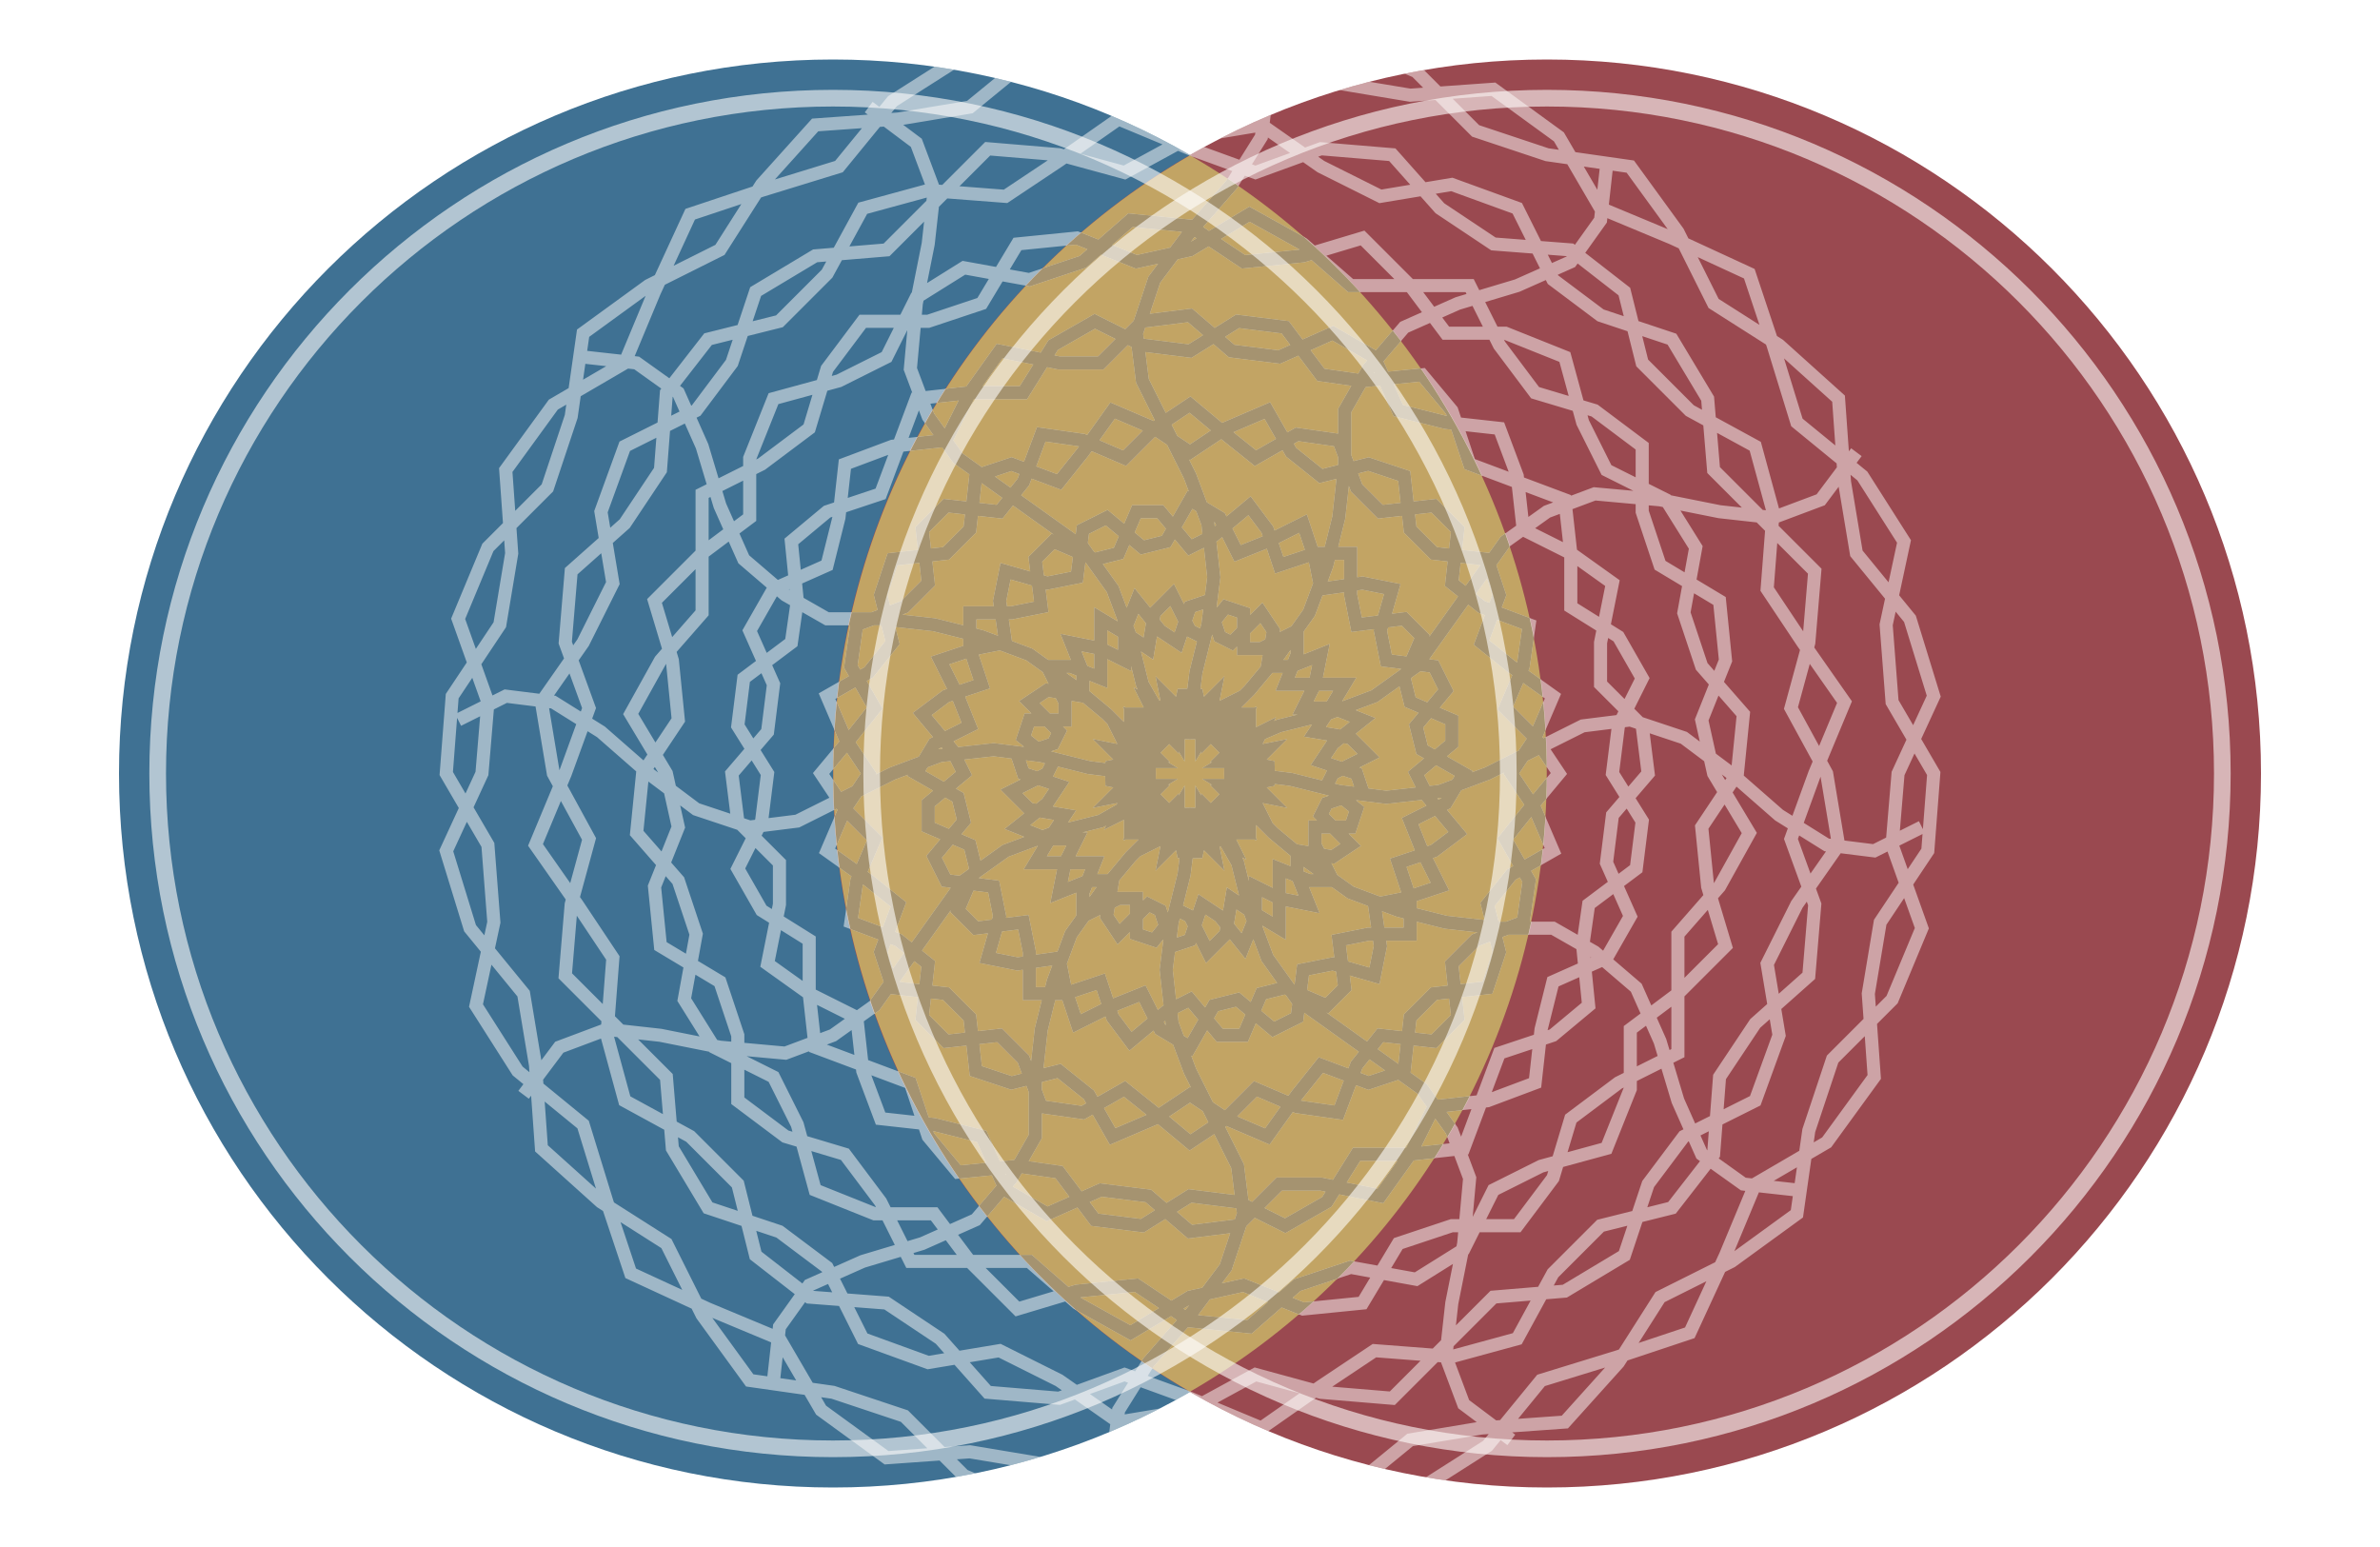
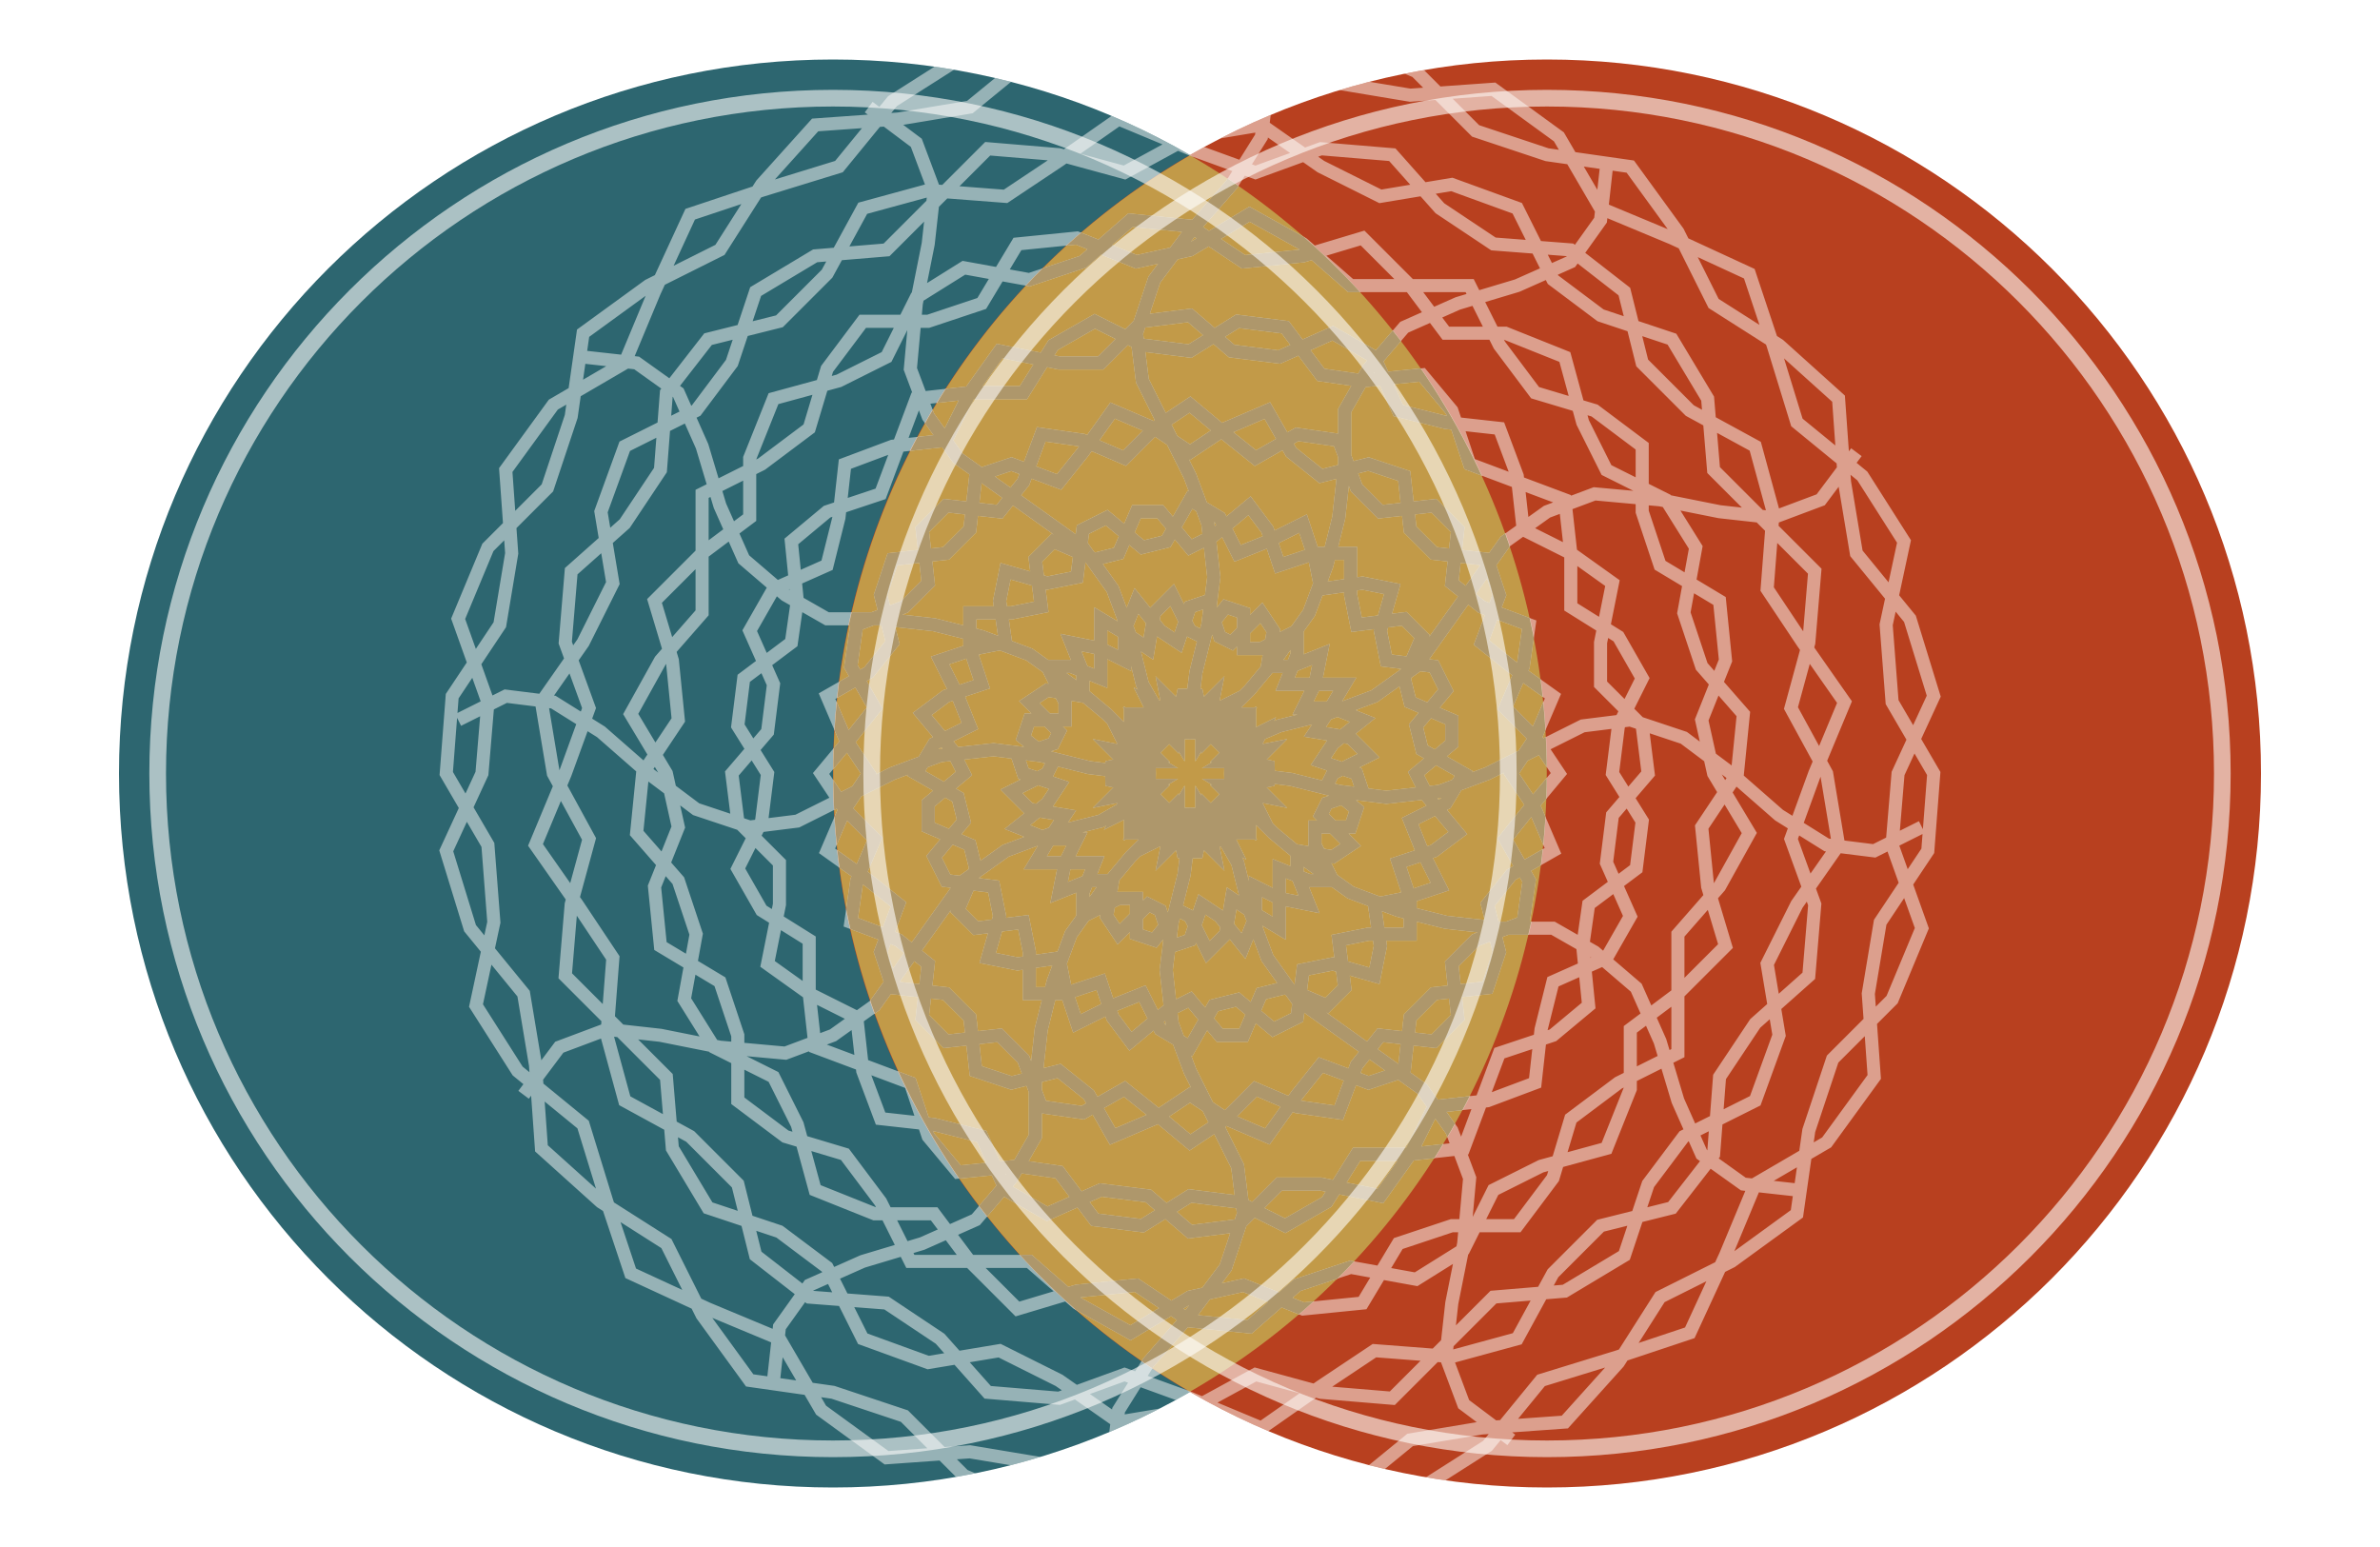
<svg xmlns="http://www.w3.org/2000/svg" xmlns:xlink="http://www.w3.org/1999/xlink" viewBox="0 0 40 26">
  <defs>
    <clipPath id="a">
      <circle cx="14" cy="13" r="12" />
    </clipPath>
    <clipPath id="b">
      <circle cx="26" cy="13" r="12" />
    </clipPath>
    <clipPath id="c">
      <path d="M20 2.61A12 12 0 0 1 20 23.39A12 12 0 0 1 20 2.61Z" />
    </clipPath>
    <path id="g" fill="none" stroke-width=".22" d="M21.0 13.0 21.4 13.1 20.9 13.2 20.6 13.2 21.1 13.5 21.2 13.7 20.6 13.4 20.5 13.5 20.9 14.0 20.7 14.0 20.3 13.6 20.3 13.8 20.4 14.3 20.2 14.1 20.1 13.6 20.0 14.0 19.9 14.4 19.8 13.9 19.8 13.6 19.5 14.1 19.3 14.2 19.6 13.6 19.5 13.5 19.0 13.9 19.0 13.7 19.4 13.3 19.2 13.3 18.7 13.4 18.9 13.2 19.4 13.1 19.0 13.0 18.6 12.9 19.1 12.8 19.4 12.8 18.9 12.5 18.8 12.3 19.4 12.6 19.5 12.5 19.1 12.0 19.3 12.0 19.7 12.4 19.7 12.2 19.6 11.7 19.8 11.9 19.9 12.4 20.0 12.0 20.1 11.6 20.2 12.1 20.2 12.4 20.5 11.9 20.7 11.8 20.4 12.4 20.5 12.5 21.0 12.1 21.0 12.3 20.6 12.7 20.8 12.7 21.3 12.6 21.1 12.8 20.6 12.9ZM21.0 13.0 20.6 13.1 21.1 13.2 21.3 13.4 20.8 13.3 20.6 13.3 21.0 13.7 21.0 13.9 20.5 13.5 20.4 13.6 20.7 14.2 20.5 14.1 20.2 13.6 20.2 13.9 20.1 14.4 20.0 14.0 19.9 13.6 19.8 14.1 19.6 14.3 19.7 13.8 19.7 13.6 19.3 14.0 19.1 14.0 19.5 13.5 19.4 13.4 18.8 13.7 18.9 13.5 19.4 13.2 19.1 13.2 18.6 13.1 19.0 13.0 19.4 12.9 18.9 12.8 18.7 12.6 19.2 12.7 19.4 12.7 19.0 12.3 19.0 12.1 19.5 12.5 19.6 12.4 19.3 11.8 19.5 11.9 19.8 12.4 19.8 12.1 19.9 11.6 20.0 12.0 20.1 12.4 20.2 11.9 20.4 11.7 20.3 12.2 20.3 12.4 20.7 12.0 20.9 12.0 20.5 12.5 20.6 12.6 21.2 12.3 21.1 12.5 20.6 12.8 20.9 12.8 21.4 12.9ZM22.8 13.0 22.9 13.3 22.3 13.5 22.2 13.7 22.7 14.2 22.4 14.4 21.8 14.3 21.8 14.7 22.0 15.2 21.5 15.1 21.1 14.9 21.1 15.4 20.9 15.9 20.5 15.4 20.2 15.2 20.0 15.8 19.7 15.9 19.5 15.3 19.3 15.2 18.8 15.7 18.6 15.4 18.7 14.8 18.3 14.8 17.8 15.0 17.9 14.5 18.1 14.1 17.6 14.1 17.1 13.9 17.6 13.5 17.8 13.2 17.2 13.0 17.1 12.7 17.7 12.5 17.8 12.3 17.3 11.8 17.6 11.6 18.2 11.7 18.2 11.3 18.0 10.8 18.5 10.9 18.9 11.1 18.9 10.6 19.1 10.1 19.5 10.6 19.8 10.8 20.0 10.2 20.3 10.1 20.5 10.7 20.7 10.8 21.2 10.3 21.4 10.6 21.3 11.2 21.7 11.2 22.2 11.0 22.1 11.5 21.9 11.9 22.4 11.9 22.9 12.1 22.4 12.5 22.2 12.8ZM22.4 13.0 22.3 13.2 22.8 13.6 22.7 13.9 22.1 13.9 22.1 14.2 22.4 14.8 22.0 14.8 21.5 14.6 21.5 15.1 21.5 15.6 21.0 15.3 20.7 15.1 20.6 15.7 20.3 16.0 20.0 15.4 19.8 15.3 19.4 15.8 19.1 15.7 19.1 15.1 18.8 15.1 18.2 15.4 18.2 15.0 18.4 14.5 17.9 14.5 17.4 14.5 17.7 14.0 17.9 13.7 17.3 13.6 17.0 13.3 17.6 13.0 17.7 12.8 17.2 12.4 17.3 12.1 17.9 12.1 17.9 11.8 17.6 11.2 18.0 11.2 18.5 11.4 18.5 10.9 18.5 10.4 19.0 10.7 19.3 10.9 19.4 10.3 19.7 10.0 20.0 10.6 20.2 10.7 20.6 10.2 20.9 10.3 20.9 10.9 21.2 10.9 21.8 10.6 21.8 11.0 21.6 11.5 22.1 11.5 22.6 11.5 22.3 12.0 22.1 12.3 22.7 12.4 23.0 12.7ZM24.6 13.0 24.3 13.5 23.7 13.8 23.9 14.3 24.2 14.9 23.6 15.1 23.1 15.2 23.2 15.9 23.1 16.4 22.4 16.2 21.9 16.3 21.8 17.1 21.4 17.3 20.8 16.8 20.4 16.9 20.0 17.6 19.5 17.3 19.2 16.7 18.7 16.9 18.1 17.2 17.9 16.6 17.8 16.1 17.1 16.2 16.6 16.1 16.8 15.4 16.7 14.9 15.9 14.8 15.7 14.4 16.2 13.8 16.1 13.4 15.4 13.0 15.7 12.5 16.3 12.2 16.1 11.7 15.8 11.1 16.4 10.9 16.9 10.8 16.8 10.1 16.9 9.6 17.6 9.8 18.1 9.7 18.2 8.9 18.6 8.7 19.2 9.2 19.6 9.1 20.0 8.4 20.5 8.7 20.8 9.3 21.3 9.1 21.9 8.8 22.1 9.4 22.2 9.9 22.9 9.8 23.4 9.9 23.2 10.6 23.3 11.1 24.1 11.2 24.3 11.6 23.8 12.2 23.9 12.6ZM23.8 13.0 24.0 13.4 24.5 14.0 24.1 14.3 23.5 14.5 23.7 15.1 23.7 15.7 23.0 15.7 22.5 15.8 22.6 16.6 22.3 16.9 21.6 16.6 21.2 16.7 20.9 17.4 20.5 17.4 20.0 16.8 19.6 17.0 19.0 17.5 18.7 17.1 18.5 16.5 17.9 16.7 17.3 16.7 17.3 16.0 17.2 15.5 16.4 15.6 16.1 15.3 16.4 14.6 16.3 14.2 15.6 13.9 15.6 13.5 16.2 13.0 16.0 12.6 15.5 12.0 15.9 11.7 16.5 11.5 16.3 10.9 16.3 10.3 17.0 10.3 17.5 10.2 17.4 9.4 17.7 9.1 18.4 9.4 18.8 9.3 19.1 8.6 19.5 8.6 20.0 9.2 20.4 9.0 21.0 8.5 21.3 8.9 21.5 9.5 22.1 9.3 22.7 9.3 22.7 10.0 22.8 10.5 23.6 10.4 23.9 10.7 23.6 11.4 23.7 11.8 24.4 12.1 24.4 12.5ZM26.2 13.0 25.7 13.6 25.3 14.1 25.7 14.8 25.6 15.5 24.8 15.8 24.4 16.2 24.5 17.1 24.1 17.5 23.2 17.4 22.8 17.9 22.5 18.7 21.8 18.6 21.1 18.3 20.6 18.8 20.0 19.2 19.4 18.7 18.9 18.3 18.2 18.7 17.5 18.6 17.2 17.8 16.8 17.4 15.9 17.5 15.5 17.1 15.6 16.2 15.1 15.8 14.3 15.5 14.4 14.8 14.7 14.1 14.2 13.6 13.8 13.0 14.3 12.4 14.7 11.9 14.3 11.2 14.4 10.5 15.2 10.2 15.6 9.8 15.5 8.9 15.9 8.5 16.8 8.6 17.2 8.1 17.5 7.3 18.2 7.4 18.9 7.7 19.4 7.2 20.0 6.8 20.6 7.3 21.1 7.7 21.8 7.3 22.5 7.4 22.8 8.2 23.2 8.6 24.1 8.5 24.5 8.9 24.4 9.8 24.9 10.2 25.7 10.5 25.6 11.2 25.3 11.9 25.8 12.4ZM25.4 13.0 25.8 13.6 26.1 14.3 25.4 14.7 25.0 15.2 25.2 16.0 25.0 16.6 24.1 16.7 23.7 17.1 23.6 18.0 23.0 18.2 22.2 17.9 21.8 18.4 21.3 19.1 20.6 18.8 20.0 18.4 19.4 18.8 18.7 19.1 18.3 18.4 17.8 18.0 17.0 18.2 16.4 18.0 16.3 17.1 15.9 16.7 15.0 16.6 14.8 16.0 15.1 15.2 14.6 14.8 13.9 14.3 14.2 13.6 14.6 13.0 14.2 12.4 13.9 11.7 14.6 11.3 15.0 10.8 14.8 10.0 15.0 9.4 15.9 9.3 16.3 8.9 16.4 8.0 17.0 7.8 17.8 8.1 18.2 7.6 18.7 6.9 19.4 7.2 20.0 7.6 20.6 7.2 21.3 6.9 21.7 7.6 22.2 8.0 23.0 7.8 23.6 8.0 23.7 8.9 24.1 9.3 25.0 9.4 25.2 10.0 24.9 10.8 25.4 11.2 26.1 11.7 25.8 12.4ZM27.7 13.0 27.1 13.7 27.0 14.5 27.4 15.4 27.0 16.1 26.1 16.5 25.9 17.3 25.8 18.2 25.0 18.5 24.1 18.6 23.7 19.4 23.2 20.1 22.2 19.9 21.5 19.9 20.8 20.6 20.0 20.7 19.3 20.1 18.5 20.0 17.6 20.4 16.9 20.0 16.5 19.1 15.7 18.9 14.8 18.8 14.5 18.0 14.4 17.1 13.6 16.7 12.9 16.2 13.1 15.2 13.1 14.5 12.4 13.8 12.3 13.0 12.9 12.3 13.0 11.5 12.6 10.6 13.0 9.9 13.9 9.5 14.1 8.7 14.2 7.8 15.0 7.5 15.9 7.4 16.3 6.6 16.8 5.9 17.8 6.1 18.5 6.1 19.2 5.4 20.0 5.3 20.7 5.9 21.5 6.0 22.4 5.6 23.1 6.0 23.5 6.9 24.3 7.1 25.2 7.2 25.5 8.0 25.6 8.9 26.4 9.3 27.1 9.8 26.9 10.8 26.9 11.5 27.6 12.2ZM27.1 13.0 27.6 13.8 27.5 14.6 26.7 15.2 26.6 15.9 26.7 16.9 26.1 17.4 25.2 17.7 24.9 18.5 24.6 19.3 23.7 19.4 22.8 19.4 22.3 20.2 21.6 20.6 20.8 20.2 20.0 20.1 19.2 20.6 18.4 20.5 17.8 19.7 17.1 19.6 16.1 19.7 15.6 19.1 15.3 18.2 14.5 17.9 13.7 17.6 13.6 16.7 13.6 15.8 12.8 15.3 12.4 14.6 12.8 13.8 12.9 13.0 12.4 12.2 12.5 11.4 13.3 10.8 13.4 10.1 13.3 9.1 13.9 8.6 14.8 8.3 15.1 7.5 15.4 6.7 16.3 6.6 17.2 6.6 17.7 5.8 18.4 5.4 19.2 5.8 20.0 5.9 20.8 5.4 21.6 5.5 22.2 6.3 22.9 6.4 23.9 6.3 24.4 6.9 24.7 7.8 25.5 8.1 26.3 8.4 26.4 9.3 26.4 10.2 27.2 10.7 27.6 11.4 27.2 12.2ZM29.2 13.0 28.6 13.9 28.7 14.9 29.0 15.9 28.2 16.7 27.4 17.3 27.4 18.3 27.0 19.3 25.9 19.6 25.1 20.0 24.6 21.0 23.8 21.5 22.7 21.3 21.8 21.6 21.0 22.3 20.0 22.2 19.1 21.6 18.1 21.7 17.1 22.0 16.3 21.2 15.7 20.4 14.7 20.4 13.7 20.0 13.4 18.9 13.0 18.1 12.0 17.6 11.5 16.8 11.7 15.7 11.4 14.8 10.7 14.0 10.8 13.0 11.4 12.1 11.3 11.1 11.0 10.1 11.8 9.3 12.6 8.7 12.6 7.7 13.0 6.7 14.1 6.4 14.9 6.0 15.4 5.0 16.2 4.5 17.3 4.7 18.2 4.4 19.0 3.7 20.0 3.8 20.9 4.4 21.9 4.3 22.9 4.0 23.7 4.8 24.3 5.6 25.3 5.6 26.3 6.0 26.6 7.1 27.0 7.9 28.0 8.4 28.5 9.2 28.3 10.3 28.6 11.2 29.3 12.0ZM28.8 13.0 29.4 14.0 28.9 14.9 28.2 15.7 28.2 16.7 28.2 17.7 27.2 18.2 26.4 18.8 26.1 19.8 25.5 20.6 24.4 20.6 23.5 20.9 22.9 21.9 21.9 22.0 20.9 21.6 20.0 21.8 19.0 22.4 18.1 21.9 17.3 21.2 16.3 21.2 15.3 21.2 14.8 20.2 14.2 19.4 13.2 19.1 12.4 18.5 12.4 17.4 12.1 16.5 11.1 15.9 11.0 14.9 11.4 13.9 11.2 13.0 10.6 12.0 11.1 11.1 11.8 10.3 11.8 9.3 11.8 8.3 12.8 7.8 13.6 7.2 13.9 6.2 14.5 5.4 15.6 5.4 16.5 5.1 17.1 4.1 18.1 4.0 19.1 4.4 20.0 4.2 21.0 3.6 21.9 4.1 22.7 4.8 23.7 4.8 24.7 4.8 25.2 5.8 25.8 6.6 26.8 6.9 27.6 7.5 27.6 8.6 27.9 9.5 28.9 10.1 29.0 11.1 28.6 12.1ZM30.5 13.0 30.1 14.1 30.5 15.2 30.4 16.4 29.5 17.2 28.9 18.1 28.8 19.4 28.1 20.3 26.9 20.6 26.1 21.4 25.5 22.5 24.4 22.8 23.1 22.7 22.2 23.3 21.2 24.0 20.0 23.5 18.9 23.1 17.8 23.5 16.6 23.4 15.8 22.5 14.9 21.9 13.6 21.8 12.7 21.1 12.4 19.9 11.6 19.1 10.5 18.5 10.2 17.4 10.3 16.1 9.7 15.2 9.0 14.2 9.5 13.0 9.9 11.9 9.5 10.8 9.6 9.6 10.5 8.8 11.1 7.9 11.2 6.6 11.9 5.7 13.1 5.4 13.9 4.6 14.5 3.5 15.6 3.2 16.9 3.3 17.8 2.7 18.8 2.0 20.0 2.5 21.1 2.9 22.2 2.5 23.4 2.6 24.2 3.5 25.1 4.1 26.4 4.2 27.3 4.9 27.6 6.1 28.4 6.9 29.5 7.5 29.8 8.6 29.7 9.9 30.3 10.8 31.0 11.8ZM30.7 13.0 30.9 14.2 30.2 15.2 29.7 16.2 29.9 17.4 29.5 18.5 28.3 19.1 27.7 19.9 27.3 21.1 26.3 21.7 25.1 21.8 24.3 22.6 23.4 23.5 22.2 23.4 21.1 23.1 20.0 23.7 18.8 23.9 17.8 23.2 16.8 22.7 15.6 22.9 14.5 22.5 13.9 21.3 13.1 20.7 11.9 20.3 11.3 19.3 11.2 18.1 10.4 17.3 9.5 16.4 9.6 15.2 9.9 14.1 9.3 13.0 9.1 11.8 9.8 10.8 10.3 9.8 10.1 8.6 10.5 7.5 11.7 6.9 12.3 6.1 12.7 4.9 13.7 4.3 14.9 4.2 15.7 3.4 16.6 2.5 17.8 2.6 18.9 2.9 20.0 2.3 21.2 2.1 22.2 2.8 23.2 3.3 24.4 3.1 25.5 3.5 26.1 4.7 26.9 5.3 28.1 5.7 28.7 6.7 28.8 7.9 29.6 8.7 30.5 9.6 30.4 10.8 30.1 11.9ZM31.9 13.0 31.8 14.2 32.3 15.6 31.8 16.8 30.8 17.8 30.4 19.0 30.2 20.4 29.1 21.2 27.9 21.8 27.2 22.9 26.3 23.9 24.9 24.0 23.7 24.2 22.6 25.1 21.3 25.5 20.0 24.9 18.8 24.8 17.4 25.3 16.2 24.8 15.2 23.8 14.0 23.4 12.6 23.2 11.8 22.1 11.2 20.9 10.1 20.2 9.1 19.3 9.0 17.9 8.8 16.7 7.9 15.6 7.5 14.3 8.1 13.0 8.2 11.8 7.7 10.4 8.2 9.2 9.2 8.2 9.6 7.0 9.8 5.6 10.9 4.8 12.1 4.2 12.8 3.1 13.7 2.1 15.1 2.0 16.3 1.8 17.4 0.9 18.7 0.5 20.0 1.1 21.2 1.2 22.6 0.7 23.8 1.2 24.8 2.2 26.0 2.6 27.4 2.8 28.2 3.9 28.8 5.1 29.9 5.8 30.9 6.7 31.0 8.1 31.2 9.3 32.1 10.4 32.5 11.7ZM32.5 13.0 32.4 14.3 31.6 15.5 31.4 16.7 31.5 18.1 30.7 19.2 29.5 19.9 29.0 21.1 28.4 22.4 27.2 22.8 25.9 23.2 25.0 24.3 23.9 25.0 22.5 24.7 21.2 24.8 20.0 25.5 18.7 25.4 17.5 24.6 16.3 24.4 14.9 24.5 13.8 23.7 13.1 22.5 11.9 22.0 10.6 21.4 10.2 20.2 9.8 18.9 8.7 18.0 8.0 16.9 8.3 15.5 8.2 14.2 7.5 13.0 7.6 11.7 8.4 10.5 8.6 9.3 8.5 7.9 9.3 6.8 10.5 6.1 11.0 4.9 11.6 3.6 12.8 3.2 14.1 2.8 15.0 1.7 16.1 1.0 17.5 1.3 18.8 1.2 20.0 0.5 21.3 0.6 22.5 1.4 23.7 1.6 25.1 1.5 26.2 2.3 26.9 3.5 28.1 4.0 29.4 4.6 29.8 5.8 30.2 7.1 31.3 8.0 32.0 9.1 31.7 10.5 31.8 11.8ZM20.9 13.0 21.7 13.1 22.5 13.3 23.3 13.4 24.2 13.3 25.0 13.0 25.8 12.6 26.6 12.2 27.4 12.1 28.3 12.4 29.1 13.0 29.9 13.7 30.7 14.2 31.5 14.3 32.3 13.9M20.8 13.4 21.4 14.0 22.0 14.5 22.7 15.0 23.5 15.3 24.3 15.5 25.2 15.6 26.1 15.6 26.8 16.0 27.5 16.6 27.9 17.5 28.2 18.5 28.6 19.4 29.3 19.9 30.2 20.0M20.4 13.8 20.8 14.5 21.0 15.3 21.3 16.1 21.8 16.8 22.5 17.3 23.2 17.8 23.9 18.3 24.4 19.0 24.7 19.8 24.6 20.9 24.4 21.9 24.3 22.8 24.6 23.6 25.4 24.2M20.0 13.9 19.9 14.7 19.7 15.5 19.6 16.3 19.7 17.2 20.0 18.0 20.4 18.8 20.8 19.6 20.9 20.4 20.6 21.3 20.0 22.1 19.3 22.9 18.8 23.7 18.7 24.5 19.1 25.3M19.6 13.8 19.0 14.4 18.5 15.0 18.0 15.7 17.7 16.5 17.5 17.3 17.4 18.2 17.4 19.1 17.0 19.8 16.4 20.5 15.5 20.9 14.5 21.2 13.6 21.6 13.1 22.3 13.0 23.2M19.2 13.4 18.5 13.8 17.7 14.0 16.9 14.3 16.2 14.8 15.7 15.5 15.2 16.2 14.7 16.9 14.0 17.4 13.2 17.7 12.1 17.6 11.1 17.4 10.2 17.3 9.4 17.6 8.8 18.4M19.1 13.0 18.3 12.9 17.5 12.7 16.7 12.6 15.8 12.7 15.0 13.0 14.2 13.4 13.4 13.8 12.6 13.9 11.7 13.6 10.9 13.0 10.1 12.3 9.3 11.8 8.5 11.7 7.7 12.1M19.2 12.6 18.6 12.0 18.0 11.5 17.3 11.0 16.5 10.7 15.7 10.5 14.8 10.4 13.9 10.4 13.2 10.0 12.5 9.4 12.1 8.5 11.8 7.5 11.4 6.6 10.7 6.1 9.8 6.0M19.6 12.2 19.2 11.5 19.0 10.7 18.7 9.9 18.2 9.2 17.5 8.7 16.8 8.2 16.1 7.7 15.6 7.0 15.3 6.2 15.4 5.1 15.6 4.1 15.7 3.2 15.4 2.4 14.6 1.8M20.0 12.1 20.1 11.3 20.3 10.5 20.4 9.7 20.3 8.8 20.0 8.0 19.6 7.2 19.2 6.4 19.1 5.6 19.4 4.7 20.0 3.9 20.7 3.1 21.2 2.3 21.3 1.5 20.9 0.7M20.4 12.2 21.0 11.6 21.5 11.0 22.0 10.3 22.3 9.5 22.5 8.7 22.6 7.8 22.6 6.9 23.0 6.2 23.6 5.5 24.5 5.1 25.5 4.8 26.4 4.4 26.9 3.7 27.0 2.8M20.8 12.5 21.5 12.2 22.3 12.0 23.1 11.7 23.8 11.2 24.3 10.5 24.8 9.8 25.3 9.1 26.0 8.6 26.8 8.3 27.9 8.4 28.9 8.6 29.8 8.7 30.6 8.4 31.2 7.6" />
  </defs>
-   <circle cx="14" cy="13" r="12" fill="#3F7193" />
-   <circle cx="26" cy="13" r="12" fill="#9A4950" />
-   <path d="M20 2.61A12 12 0 0 1 20 23.39A12 12 0 0 1 20 2.61Z" fill="#C2A464" />
+   <circle cx="14" cy="13" r="12" fill="#2D6670" />
+   <circle cx="26" cy="13" r="12" fill="#B8401F" />
+   <path d="M20 2.61A12 12 0 0 1 20 23.39A12 12 0 0 1 20 2.61Z" fill="#C29A48" />
  <use href="#g" xlink:href="#g" clip-path="url(#a)" stroke="#FFFEFB" opacity=".5" />
  <use href="#g" xlink:href="#g" clip-path="url(#b)" stroke="#FFFEFB" opacity=".5" />
-   <use href="#g" xlink:href="#g" clip-path="url(#c)" stroke="#6E5626" opacity=".58" />
+   <use href="#g" xlink:href="#g" clip-path="url(#c)" stroke="#7E5F22" opacity=".58" />
  <circle cx="14" cy="13" r="11.35" fill="none" stroke="#FFFEFB" stroke-width=".28" opacity=".6" />
  <circle cx="26" cy="13" r="11.35" fill="none" stroke="#FFFEFB" stroke-width=".28" opacity=".6" />
</svg>
